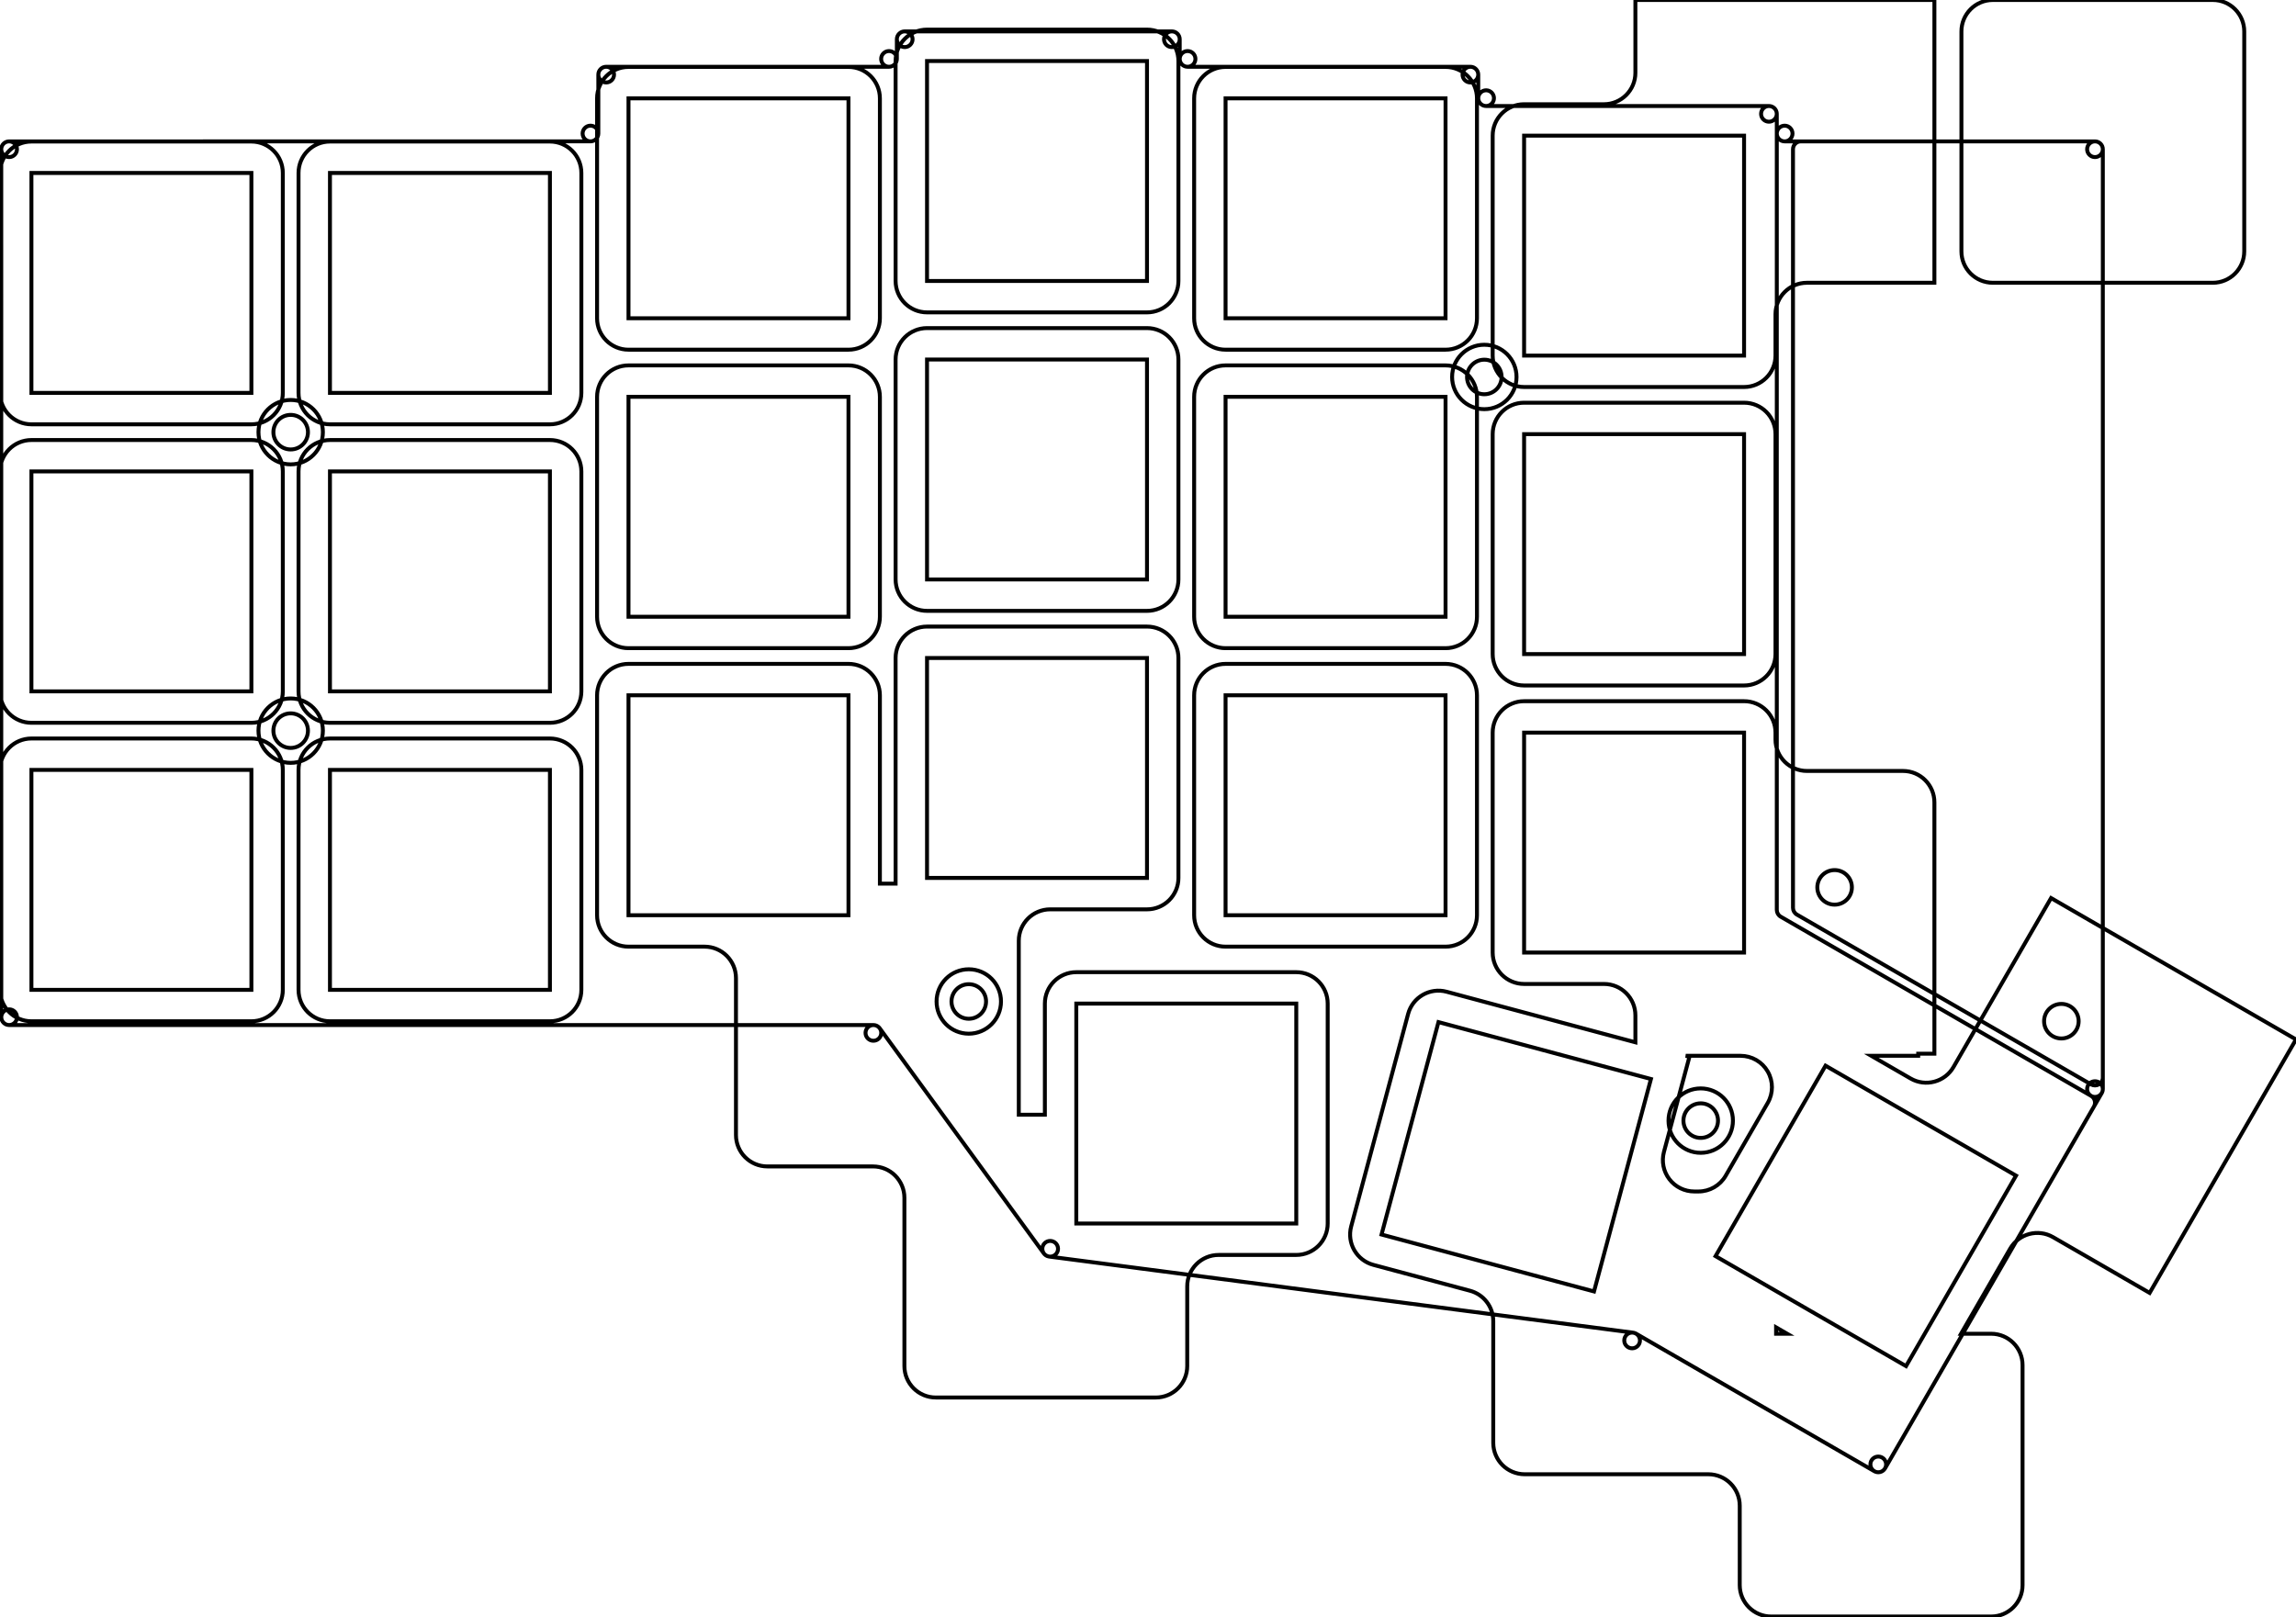
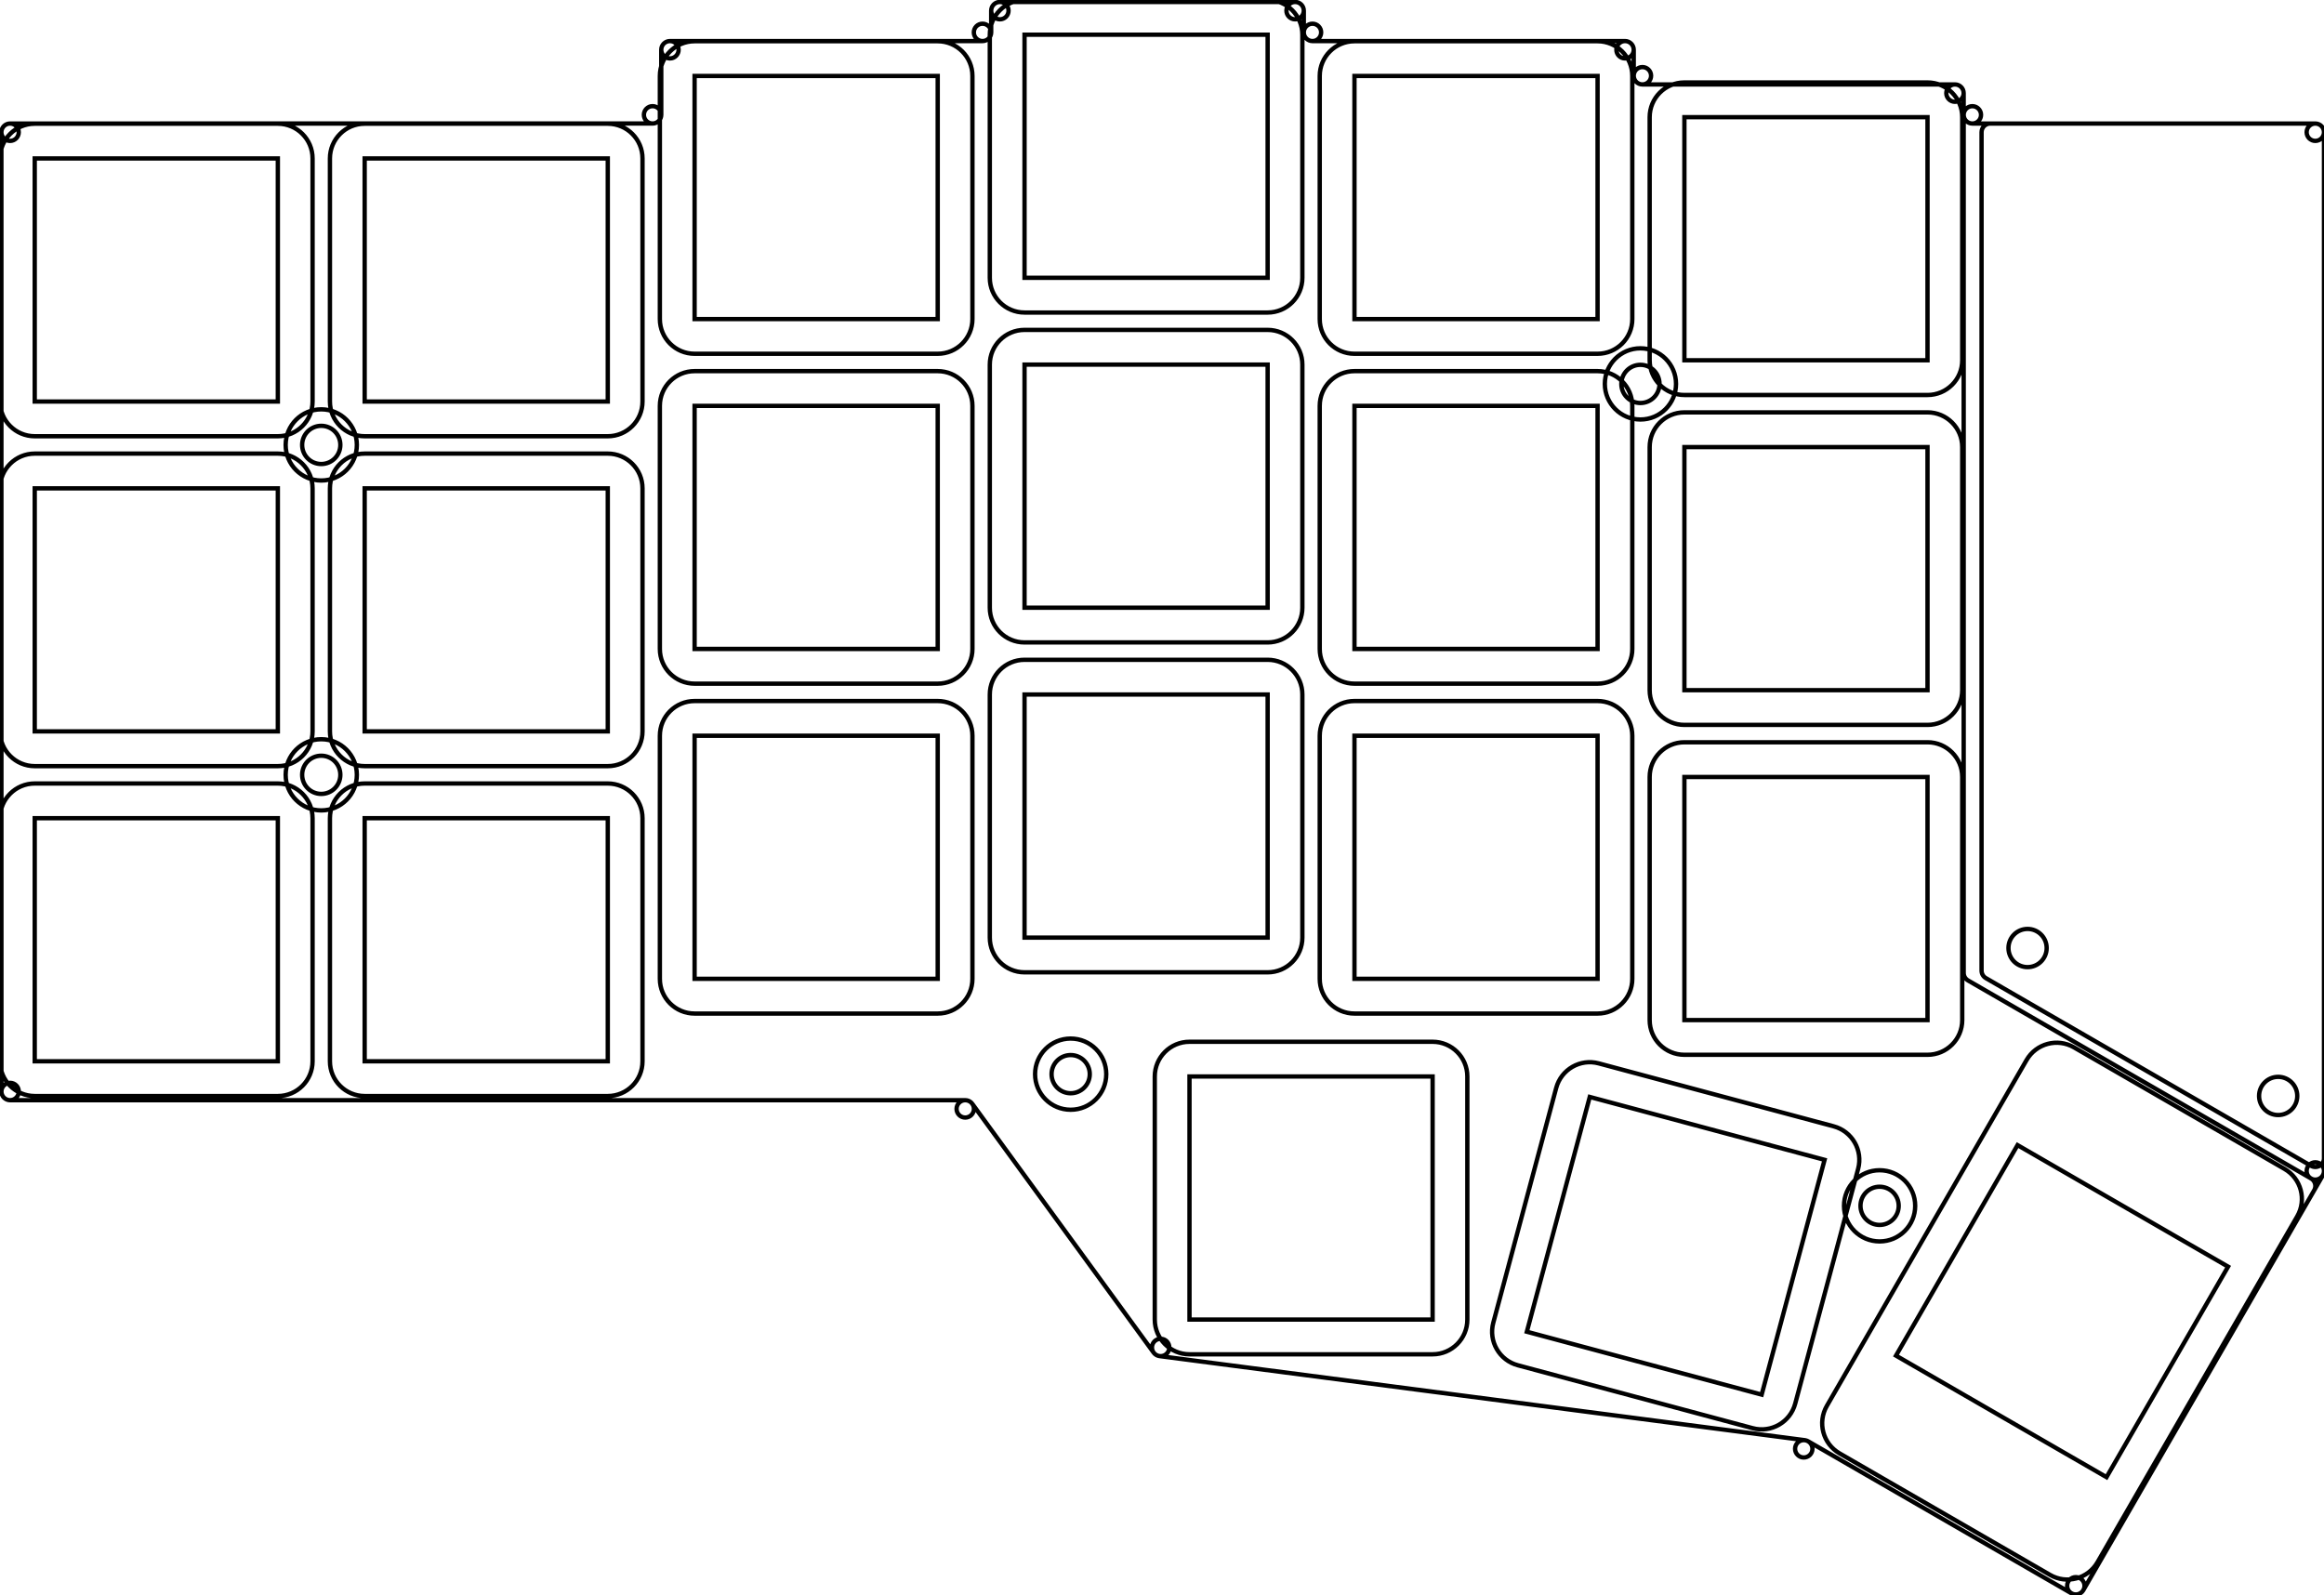
- <svg xmlns="http://www.w3.org/2000/svg" width="146.127mm" height="102.901mm" viewBox="0 0 146.127 102.901">
+ <svg xmlns="http://www.w3.org/2000/svg" width="133.833mm" height="91.833mm" viewBox="0 0 133.833 91.833">
  <g id="svgGroup" stroke-linecap="round" fill-rule="evenodd" font-size="9pt" stroke="#000" stroke-width="0.25mm" fill="none" style="stroke:#000;stroke-width:0.25mm;fill:none">
-     <path d="M 97 62.635 L 102.083 62.635 A 2 2 0 0 1 104.083 64.635 L 104.083 66.349 L 92.068 63.13 A 2 2 0 0 0 89.618 64.544 L 85.995 78.067 A 2 2 0 0 0 87.409 80.517 L 93.555 82.163 A 2 2 0 0 1 95.037 84.095 L 95.037 91.845 A 2 2 0 0 0 97.037 93.845 L 108.724 93.845 A 2 2 0 0 1 110.724 95.845 L 110.724 100.901 A 2 2 0 0 0 112.724 102.901 L 126.724 102.901 A 2 2 0 0 0 128.724 100.901 L 128.724 86.901 A 2 2 0 0 0 126.724 84.901 L 124.808 84.901 L 127.935 79.485 A 2 2 0 0 1 130.667 78.753 L 136.812 82.301 L 146.127 66.167 L 130.539 57.167 L 124.33 67.921 A 2 2 0 0 1 121.598 68.653 L 119.096 67.208 L 122.083 67.208 L 122.083 67.076 L 123.113 67.076 L 123.113 51.076 A 2 2 0 0 0 121.113 49.076 L 115 49.076 A 2 2 0 0 1 113 47.076 L 113 46.635 A 2 2 0 0 0 111 44.635 L 97 44.635 A 2 2 0 0 0 95 46.635 L 95 60.635 A 2 2 0 0 0 97 62.635 Z M 40 60.26 L 44.84 60.26 A 2 2 0 0 1 46.84 62.26 L 46.84 72.25 A 2 2 0 0 0 48.84 74.25 L 55.56 74.25 A 2 2 0 0 1 57.56 76.25 L 57.56 86.96 A 2 2 0 0 0 59.56 88.96 L 73.56 88.96 A 2 2 0 0 0 75.56 86.96 L 75.56 81.885 A 2 2 0 0 1 77.56 79.885 L 82.5 79.885 A 2 2 0 0 0 84.5 77.885 L 84.5 63.885 A 2 2 0 0 0 82.5 61.885 L 68.5 61.885 A 2 2 0 0 0 66.5 63.885 L 66.5 70.96 L 64.84 70.96 L 64.84 59.885 A 2 2 0 0 1 66.84 57.885 L 73 57.885 A 2 2 0 0 0 75 55.885 L 75 41.885 A 2 2 0 0 0 73 39.885 L 59 39.885 A 2 2 0 0 0 57 41.885 L 57 56.25 L 56 56.25 L 56 44.26 A 2 2 0 0 0 54 42.26 L 40 42.26 A 2 2 0 0 0 38 44.26 L 38 58.26 A 2 2 0 0 0 40 60.26 Z M 97 24.635 L 111 24.635 A 2 2 0 0 0 113 22.635 L 113 20 A 2 2 0 0 1 115 18 L 123.113 18 L 123.113 0 L 104.083 0 L 104.083 4.635 A 2 2 0 0 1 102.083 6.635 L 97 6.635 A 2 2 0 0 0 95 8.635 L 95 22.635 A 2 2 0 0 0 97 24.635 Z M 133.268 70.44 A 0.5 0.5 0 0 0 133.085 69.757 L 113.333 58.353 A 0.5 0.5 0 0 1 113.083 57.92 L 113.083 9 L 113.082 7.248 M 114.613 9 A 0.5 0.5 0 0 0 114.113 9.5 L 114.113 57.787 A 0.5 0.5 0 0 0 114.363 58.22 L 133.083 69.028 A 0.5 0.5 0 0 0 133.833 68.595 M 2 65.01 L 16 65.01 A 2 2 0 0 0 18 63.01 L 18 49.01 A 2 2 0 0 0 16 47.01 L 2 47.01 A 2 2 0 0 0 0 49.01 L 0 63.01 A 2 2 0 0 0 2 65.01 Z M 2 46.01 L 16 46.01 A 2 2 0 0 0 18 44.01 L 18 30.01 A 2 2 0 0 0 16 28.01 L 2 28.01 A 2 2 0 0 0 0 30.01 L 0 44.01 A 2 2 0 0 0 2 46.01 Z M 2 27.01 L 16 27.01 A 2 2 0 0 0 18 25.01 L 18 11.01 A 2 2 0 0 0 16 9.01 L 2 9.01 A 2 2 0 0 0 0 11.01 L 0 25.01 A 2 2 0 0 0 2 27.01 Z M 21 65.01 L 35 65.01 A 2 2 0 0 0 37 63.01 L 37 49.01 A 2 2 0 0 0 35 47.01 L 21 47.01 A 2 2 0 0 0 19 49.01 L 19 63.01 A 2 2 0 0 0 21 65.01 Z M 21 46.01 L 35 46.01 A 2 2 0 0 0 37 44.01 L 37 30.01 A 2 2 0 0 0 35 28.01 L 21 28.01 A 2 2 0 0 0 19 30.01 L 19 44.01 A 2 2 0 0 0 21 46.01 Z M 21 27.01 L 35 27.01 A 2 2 0 0 0 37 25.01 L 37 11.01 A 2 2 0 0 0 35 9.01 L 21 9.01 A 2 2 0 0 0 19 11.01 L 19 25.01 A 2 2 0 0 0 21 27.01 Z M 40 41.26 L 54 41.26 A 2 2 0 0 0 56 39.26 L 56 25.26 A 2 2 0 0 0 54 23.26 L 40 23.26 A 2 2 0 0 0 38 25.26 L 38 39.26 A 2 2 0 0 0 40 41.26 Z M 40 22.26 L 54 22.26 A 2 2 0 0 0 56 20.26 L 56 6.26 A 2 2 0 0 0 54 4.26 L 40 4.26 A 2 2 0 0 0 38 6.26 L 38 20.26 A 2 2 0 0 0 40 22.26 Z M 59 38.885 L 73 38.885 A 2 2 0 0 0 75 36.885 L 75 22.885 A 2 2 0 0 0 73 20.885 L 59 20.885 A 2 2 0 0 0 57 22.885 L 57 36.885 A 2 2 0 0 0 59 38.885 Z M 59 19.885 L 73 19.885 A 2 2 0 0 0 75 17.885 L 75 3.885 A 2 2 0 0 0 73 1.885 L 59 1.885 A 2 2 0 0 0 57 3.885 L 57 17.885 A 2 2 0 0 0 59 19.885 Z M 78 60.26 L 92 60.26 A 2 2 0 0 0 94 58.26 L 94 44.26 A 2 2 0 0 0 92 42.26 L 78 42.26 A 2 2 0 0 0 76 44.26 L 76 58.26 A 2 2 0 0 0 78 60.26 Z M 78 41.26 L 92 41.26 A 2 2 0 0 0 94 39.26 L 94 25.26 A 2 2 0 0 0 92 23.26 L 78 23.26 A 2 2 0 0 0 76 25.26 L 76 39.26 A 2 2 0 0 0 78 41.26 Z M 78 22.26 L 92 22.26 A 2 2 0 0 0 94 20.26 L 94 6.26 A 2 2 0 0 0 92 4.26 L 78 4.26 A 2 2 0 0 0 76 6.26 L 76 20.26 A 2 2 0 0 0 78 22.26 Z M 97 43.635 L 111 43.635 A 2 2 0 0 0 113 41.635 L 113 27.635 A 2 2 0 0 0 111 25.635 L 97 25.635 A 2 2 0 0 0 95 27.635 L 95 41.635 A 2 2 0 0 0 97 43.635 Z M 126.833 18 L 140.833 18 A 2 2 0 0 0 142.833 16 L 142.833 2 A 2 2 0 0 0 140.833 0 L 126.833 0 A 2 2 0 0 0 124.833 2 L 124.833 16 A 2 2 0 0 0 126.833 18 Z M 87.927 78.585 L 101.45 82.208 L 105.073 68.685 L 91.55 65.062 L 87.927 78.585 Z M 2 63.01 L 16 63.01 L 16 49.01 L 2 49.01 L 2 63.01 Z M 2 44.01 L 16 44.01 L 16 30.01 L 2 30.01 L 2 44.01 Z M 2 25.01 L 16 25.01 L 16 11.01 L 2 11.01 L 2 25.01 Z M 21 63.01 L 35 63.01 L 35 49.01 L 21 49.01 L 21 63.01 Z M 21 44.01 L 35 44.01 L 35 30.01 L 21 30.01 L 21 44.01 Z M 21 25.01 L 35 25.01 L 35 11.01 L 21 11.01 L 21 25.01 Z M 40 58.26 L 54 58.26 L 54 44.26 L 40 44.26 L 40 58.26 Z M 40 39.26 L 54 39.26 L 54 25.26 L 40 25.26 L 40 39.26 Z M 40 20.26 L 54 20.26 L 54 6.26 L 40 6.26 L 40 20.26 Z M 59 55.885 L 73 55.885 L 73 41.885 L 59 41.885 L 59 55.885 Z M 59 36.885 L 73 36.885 L 73 22.885 L 59 22.885 L 59 36.885 Z M 59 17.885 L 73 17.885 L 73 3.885 L 59 3.885 L 59 17.885 Z M 78 58.26 L 92 58.26 L 92 44.26 L 78 44.26 L 78 58.26 Z M 78 39.26 L 92 39.26 L 92 25.26 L 78 25.26 L 78 39.26 Z M 78 20.26 L 92 20.26 L 92 6.26 L 78 6.26 L 78 20.26 Z M 97 60.635 L 111 60.635 L 111 46.635 L 97 46.635 L 97 60.635 Z M 97 41.635 L 111 41.635 L 111 27.635 L 97 27.635 L 97 41.635 Z M 97 22.635 L 111 22.635 L 111 8.635 L 97 8.635 L 97 22.635 Z M 68.5 77.885 L 82.5 77.885 L 82.5 63.885 L 68.5 63.885 L 68.5 77.885 Z M 121.309 86.961 L 128.309 74.837 L 116.185 67.837 L 109.185 79.961 L 121.309 86.961 Z M 133.766 69.577 L 133.518 70.007 L 119.974 93.468 M 105.9 73.327 L 107.523 67.271 L 107.289 67.208 L 110.774 67.208 A 2 2 0 0 1 112.506 70.208 L 109.829 74.845 A 2 2 0 0 1 108.097 75.845 L 107.832 75.845 A 2 2 0 0 1 105.9 73.327 Z M 18.5 27.51 m -2.05 0 a 2.05 2.05 0 0 1 4.1 0 a 2.05 2.05 0 0 1 -4.1 0 z M 18.5 46.51 m -2.05 0 a 2.05 2.05 0 0 1 4.1 0 a 2.05 2.05 0 0 1 -4.1 0 z M 94.468 23.996 m -2.05 0 a 2.05 2.05 0 0 1 4.1 0 a 2.05 2.05 0 0 1 -4.1 0 z M 61.657 63.75 m -2.05 0 a 2.05 2.05 0 0 1 4.1 0 a 2.05 2.05 0 0 1 -4.1 0 z M 108.241 71.334 m -2.05 0 a 2.05 2.05 0 0 1 4.1 0 a 2.05 2.05 0 0 1 -4.1 0 z M 18.5 27.51 m -1.1 0 a 1.1 1.1 0 0 1 2.2 0 a 1.1 1.1 0 0 1 -2.2 0 z M 18.5 46.51 m -1.1 0 a 1.1 1.1 0 0 1 2.2 0 a 1.1 1.1 0 0 1 -2.2 0 z M 94.468 23.996 m -1.1 0 a 1.1 1.1 0 0 1 2.2 0 a 1.1 1.1 0 0 1 -2.2 0 z M 61.657 63.75 m -1.1 0 a 1.1 1.1 0 0 1 2.2 0 a 1.1 1.1 0 0 1 -2.2 0 z M 108.241 71.334 m -1.1 0 a 1.1 1.1 0 0 1 2.2 0 a 1.1 1.1 0 0 1 -2.2 0 z M 116.762 56.486 m -1.1 0 a 1.1 1.1 0 0 1 2.2 0 a 1.1 1.1 0 0 1 -2.2 0 z M 131.194 65.005 m -1.1 0 a 1.1 1.1 0 0 1 2.2 0 a 1.1 1.1 0 0 1 -2.2 0 z M 113.583 8.5 m -0.5 0 a 0.5 0.5 0 0 0 1 0 a 0.5 0.5 0 0 0 -1 0 z M 66.838 79.492 m -0.5 0 a 0.5 0.5 0 0 0 1 0 a 0.5 0.5 0 0 0 -1 0 z M 0.58 9.5 m -0.5 0 a 0.5 0.5 0 0 0 1 0 a 0.5 0.5 0 0 0 -1 0 z M 38.58 4.75 m -0.5 0 a 0.5 0.5 0 0 0 1 0 a 0.5 0.5 0 0 0 -1 0 z M 56.58 3.75 m -0.5 0 a 0.5 0.5 0 0 0 1 0 a 0.5 0.5 0 0 0 -1 0 z M 57.58 2.498 m -0.5 0 a 0.5 0.5 0 0 0 1 0 a 0.5 0.5 0 0 0 -1 0 z M 74.582 2.498 m -0.5 0 a 0.5 0.5 0 0 0 1 0 a 0.5 0.5 0 0 0 -1 0 z M 75.582 3.75 m -0.5 0 a 0.5 0.5 0 0 0 1 0 a 0.5 0.5 0 0 0 -1 0 z M 93.582 4.75 m -0.5 0 a 0.5 0.5 0 0 0 1 0 a 0.5 0.5 0 0 0 -1 0 z M 94.582 6.248 m -0.5 0 a 0.5 0.5 0 0 0 1 0 a 0.5 0.5 0 0 0 -1 0 z M 112.582 7.248 m -0.5 0 a 0.5 0.5 0 0 0 1 0 a 0.5 0.5 0 0 0 -1 0 z M 133.333 9.5 m -0.5 0 a 0.5 0.5 0 0 0 1 0 a 0.5 0.5 0 0 0 -1 0 z M 119.541 93.218 m -0.5 0 a 0.5 0.5 0 0 0 1 0 a 0.5 0.5 0 0 0 -1 0 z M 103.874 85.328 m -0.5 0 a 0.5 0.5 0 0 0 1 0 a 0.5 0.5 0 0 0 -1 0 z M 55.586 65.75 m -0.5 0 a 0.5 0.5 0 0 0 1 0 a 0.5 0.5 0 0 0 -1 0 z M 0.582 64.75 m -0.5 0 a 0.5 0.5 0 0 0 1 0 a 0.5 0.5 0 0 0 -1 0 z M 37.58 8.499 m -0.5 0 a 0.5 0.5 0 0 0 1 0 a 0.5 0.5 0 0 0 -1 0 z M 133.333 69.327 m -0.5 0 a 0.5 0.5 0 0 0 1 0 a 0.5 0.5 0 0 0 -1 0 z M 113.037 84.495 L 113.741 84.901 L 113.037 84.901 L 113.037 84.495 Z M 0.08 9.5 0.082 64.75 M 0.58 9 37.58 8.999 M 38.08 8.499 38.08 4.75 M 38.58 4.25 56.58 4.25 M 57.08 3.75 57.08 2.498 M 57.58 1.998 74.582 1.998 M 75.082 3.75 75.082 2.498 M 75.582 4.25 93.582 4.25 M 94.082 6.248 94.082 4.75 M 94.582 6.748 112.582 6.748 M 104.124 84.895 119.291 93.651 M 66.773 79.988 103.938 84.832 M 55.99 65.456 66.434 79.786 M 0.582 65.25 55.586 65.25 M 113.583 9 133.333 9 M 133.833 69.327 133.833 9.5" vector-effect="non-scaling-stroke" />
+     <path d="M 120.791 89.973 L 132.291 70.055 A 2 2 0 0 0 131.559 67.323 L 119.435 60.323 A 2 2 0 0 0 116.703 61.055 L 105.203 80.973 A 2 2 0 0 0 105.935 83.706 L 118.059 90.706 A 2 2 0 0 0 120.791 89.973 Z M 133.268 68.555 A 0.5 0.5 0 0 0 133.085 67.872 L 113.333 56.468 A 0.5 0.5 0 0 1 113.083 56.035 L 113.083 7.115 L 113.082 5.363 M 114.613 7.115 A 0.5 0.5 0 0 0 114.113 7.615 L 114.113 55.902 A 0.5 0.5 0 0 0 114.363 56.335 L 133.083 67.143 A 0.5 0.5 0 0 0 133.833 66.71 M 2 63.125 L 16 63.125 A 2 2 0 0 0 18 61.125 L 18 47.125 A 2 2 0 0 0 16 45.125 L 2 45.125 A 2 2 0 0 0 0 47.125 L 0 61.125 A 2 2 0 0 0 2 63.125 Z M 2 44.125 L 16 44.125 A 2 2 0 0 0 18 42.125 L 18 28.125 A 2 2 0 0 0 16 26.125 L 2 26.125 A 2 2 0 0 0 0 28.125 L 0 42.125 A 2 2 0 0 0 2 44.125 Z M 2 25.125 L 16 25.125 A 2 2 0 0 0 18 23.125 L 18 9.125 A 2 2 0 0 0 16 7.125 L 2 7.125 A 2 2 0 0 0 0 9.125 L 0 23.125 A 2 2 0 0 0 2 25.125 Z M 21 63.125 L 35 63.125 A 2 2 0 0 0 37 61.125 L 37 47.125 A 2 2 0 0 0 35 45.125 L 21 45.125 A 2 2 0 0 0 19 47.125 L 19 61.125 A 2 2 0 0 0 21 63.125 Z M 21 44.125 L 35 44.125 A 2 2 0 0 0 37 42.125 L 37 28.125 A 2 2 0 0 0 35 26.125 L 21 26.125 A 2 2 0 0 0 19 28.125 L 19 42.125 A 2 2 0 0 0 21 44.125 Z M 21 25.125 L 35 25.125 A 2 2 0 0 0 37 23.125 L 37 9.125 A 2 2 0 0 0 35 7.125 L 21 7.125 A 2 2 0 0 0 19 9.125 L 19 23.125 A 2 2 0 0 0 21 25.125 Z M 40 58.375 L 54 58.375 A 2 2 0 0 0 56 56.375 L 56 42.375 A 2 2 0 0 0 54 40.375 L 40 40.375 A 2 2 0 0 0 38 42.375 L 38 56.375 A 2 2 0 0 0 40 58.375 Z M 40 39.375 L 54 39.375 A 2 2 0 0 0 56 37.375 L 56 23.375 A 2 2 0 0 0 54 21.375 L 40 21.375 A 2 2 0 0 0 38 23.375 L 38 37.375 A 2 2 0 0 0 40 39.375 Z M 40 20.375 L 54 20.375 A 2 2 0 0 0 56 18.375 L 56 4.375 A 2 2 0 0 0 54 2.375 L 40 2.375 A 2 2 0 0 0 38 4.375 L 38 18.375 A 2 2 0 0 0 40 20.375 Z M 59 56 L 73 56 A 2 2 0 0 0 75 54 L 75 40 A 2 2 0 0 0 73 38 L 59 38 A 2 2 0 0 0 57 40 L 57 54 A 2 2 0 0 0 59 56 Z M 59 37 L 73 37 A 2 2 0 0 0 75 35 L 75 21 A 2 2 0 0 0 73 19 L 59 19 A 2 2 0 0 0 57 21 L 57 35 A 2 2 0 0 0 59 37 Z M 59 18 L 73 18 A 2 2 0 0 0 75 16 L 75 2 A 2 2 0 0 0 73 0 L 59 0 A 2 2 0 0 0 57 2 L 57 16 A 2 2 0 0 0 59 18 Z M 78 58.375 L 92 58.375 A 2 2 0 0 0 94 56.375 L 94 42.375 A 2 2 0 0 0 92 40.375 L 78 40.375 A 2 2 0 0 0 76 42.375 L 76 56.375 A 2 2 0 0 0 78 58.375 Z M 78 39.375 L 92 39.375 A 2 2 0 0 0 94 37.375 L 94 23.375 A 2 2 0 0 0 92 21.375 L 78 21.375 A 2 2 0 0 0 76 23.375 L 76 37.375 A 2 2 0 0 0 78 39.375 Z M 78 20.375 L 92 20.375 A 2 2 0 0 0 94 18.375 L 94 4.375 A 2 2 0 0 0 92 2.375 L 78 2.375 A 2 2 0 0 0 76 4.375 L 76 18.375 A 2 2 0 0 0 78 20.375 Z M 97 60.75 L 111 60.75 A 2 2 0 0 0 113 58.75 L 113 44.75 A 2 2 0 0 0 111 42.75 L 97 42.75 A 2 2 0 0 0 95 44.75 L 95 58.75 A 2 2 0 0 0 97 60.75 Z M 97 41.75 L 111 41.75 A 2 2 0 0 0 113 39.75 L 113 25.75 A 2 2 0 0 0 111 23.75 L 97 23.75 A 2 2 0 0 0 95 25.75 L 95 39.75 A 2 2 0 0 0 97 41.75 Z M 97 22.75 L 111 22.75 A 2 2 0 0 0 113 20.75 L 113 6.75 A 2 2 0 0 0 111 4.75 L 97 4.75 A 2 2 0 0 0 95 6.75 L 95 20.75 A 2 2 0 0 0 97 22.75 Z M 68.5 78 L 82.5 78 A 2 2 0 0 0 84.5 76 L 84.5 62 A 2 2 0 0 0 82.5 60 L 68.5 60 A 2 2 0 0 0 66.5 62 L 66.5 76 A 2 2 0 0 0 68.5 78 Z M 87.409 78.632 L 100.932 82.255 A 2 2 0 0 0 103.382 80.841 L 107.005 67.318 A 2 2 0 0 0 105.591 64.868 L 92.068 61.245 A 2 2 0 0 0 89.618 62.659 L 85.995 76.182 A 2 2 0 0 0 87.409 78.632 Z M 87.927 76.7 L 101.45 80.323 L 105.073 66.8 L 91.55 63.177 L 87.927 76.7 Z M 2 61.125 L 16 61.125 L 16 47.125 L 2 47.125 L 2 61.125 Z M 2 42.125 L 16 42.125 L 16 28.125 L 2 28.125 L 2 42.125 Z M 2 23.125 L 16 23.125 L 16 9.125 L 2 9.125 L 2 23.125 Z M 21 61.125 L 35 61.125 L 35 47.125 L 21 47.125 L 21 61.125 Z M 21 42.125 L 35 42.125 L 35 28.125 L 21 28.125 L 21 42.125 Z M 21 23.125 L 35 23.125 L 35 9.125 L 21 9.125 L 21 23.125 Z M 40 56.375 L 54 56.375 L 54 42.375 L 40 42.375 L 40 56.375 Z M 40 37.375 L 54 37.375 L 54 23.375 L 40 23.375 L 40 37.375 Z M 40 18.375 L 54 18.375 L 54 4.375 L 40 4.375 L 40 18.375 Z M 59 54 L 73 54 L 73 40 L 59 40 L 59 54 Z M 59 35 L 73 35 L 73 21 L 59 21 L 59 35 Z M 59 16 L 73 16 L 73 2 L 59 2 L 59 16 Z M 78 56.375 L 92 56.375 L 92 42.375 L 78 42.375 L 78 56.375 Z M 78 37.375 L 92 37.375 L 92 23.375 L 78 23.375 L 78 37.375 Z M 78 18.375 L 92 18.375 L 92 4.375 L 78 4.375 L 78 18.375 Z M 97 58.75 L 111 58.75 L 111 44.75 L 97 44.75 L 97 58.75 Z M 97 39.75 L 111 39.75 L 111 25.75 L 97 25.75 L 97 39.75 Z M 97 20.75 L 111 20.75 L 111 6.75 L 97 6.75 L 97 20.75 Z M 68.5 76 L 82.5 76 L 82.5 62 L 68.5 62 L 68.5 76 Z M 121.309 85.076 L 128.309 72.952 L 116.185 65.952 L 109.185 78.076 L 121.309 85.076 Z M 133.766 67.692 L 133.518 68.122 L 119.974 91.583 M 18.5 25.625 m -2.05 0 a 2.05 2.05 0 0 1 4.1 0 a 2.05 2.05 0 0 1 -4.1 0 z M 18.5 44.625 m -2.05 0 a 2.05 2.05 0 0 1 4.1 0 a 2.05 2.05 0 0 1 -4.1 0 z M 94.468 22.111 m -2.05 0 a 2.05 2.05 0 0 1 4.1 0 a 2.05 2.05 0 0 1 -4.1 0 z M 61.657 61.865 m -2.05 0 a 2.05 2.05 0 0 1 4.1 0 a 2.05 2.05 0 0 1 -4.1 0 z M 108.241 69.449 m -2.05 0 a 2.05 2.05 0 0 1 4.1 0 a 2.05 2.05 0 0 1 -4.1 0 z M 18.5 25.625 m -1.1 0 a 1.1 1.1 0 0 1 2.2 0 a 1.1 1.1 0 0 1 -2.2 0 z M 18.5 44.625 m -1.1 0 a 1.1 1.1 0 0 1 2.2 0 a 1.1 1.1 0 0 1 -2.2 0 z M 94.468 22.111 m -1.1 0 a 1.1 1.1 0 0 1 2.2 0 a 1.1 1.1 0 0 1 -2.2 0 z M 61.657 61.865 m -1.1 0 a 1.1 1.1 0 0 1 2.2 0 a 1.1 1.1 0 0 1 -2.2 0 z M 108.241 69.449 m -1.1 0 a 1.1 1.1 0 0 1 2.2 0 a 1.1 1.1 0 0 1 -2.2 0 z M 116.762 54.601 m -1.1 0 a 1.1 1.1 0 0 1 2.2 0 a 1.1 1.1 0 0 1 -2.2 0 z M 131.194 63.12 m -1.1 0 a 1.1 1.1 0 0 1 2.2 0 a 1.1 1.1 0 0 1 -2.2 0 z M 113.583 6.615 m -0.5 0 a 0.5 0.5 0 0 0 1 0 a 0.5 0.5 0 0 0 -1 0 z M 66.838 77.607 m -0.5 0 a 0.5 0.5 0 0 0 1 0 a 0.5 0.5 0 0 0 -1 0 z M 0.58 7.615 m -0.5 0 a 0.5 0.5 0 0 0 1 0 a 0.5 0.5 0 0 0 -1 0 z M 38.58 2.865 m -0.5 0 a 0.5 0.5 0 0 0 1 0 a 0.5 0.5 0 0 0 -1 0 z M 56.58 1.865 m -0.5 0 a 0.5 0.5 0 0 0 1 0 a 0.5 0.5 0 0 0 -1 0 z M 57.58 0.613 m -0.5 0 a 0.5 0.5 0 0 0 1 0 a 0.5 0.5 0 0 0 -1 0 z M 74.582 0.613 m -0.5 0 a 0.5 0.5 0 0 0 1 0 a 0.5 0.5 0 0 0 -1 0 z M 75.582 1.865 m -0.5 0 a 0.5 0.5 0 0 0 1 0 a 0.5 0.5 0 0 0 -1 0 z M 93.582 2.865 m -0.5 0 a 0.5 0.5 0 0 0 1 0 a 0.5 0.5 0 0 0 -1 0 z M 94.582 4.363 m -0.5 0 a 0.5 0.5 0 0 0 1 0 a 0.5 0.5 0 0 0 -1 0 z M 112.582 5.363 m -0.5 0 a 0.5 0.5 0 0 0 1 0 a 0.5 0.5 0 0 0 -1 0 z M 133.333 7.615 m -0.5 0 a 0.5 0.5 0 0 0 1 0 a 0.5 0.5 0 0 0 -1 0 z M 119.541 91.333 m -0.5 0 a 0.5 0.5 0 0 0 1 0 a 0.5 0.5 0 0 0 -1 0 z M 103.874 83.443 m -0.5 0 a 0.5 0.5 0 0 0 1 0 a 0.5 0.5 0 0 0 -1 0 z M 55.586 63.865 m -0.5 0 a 0.5 0.5 0 0 0 1 0 a 0.5 0.5 0 0 0 -1 0 z M 0.582 62.865 m -0.5 0 a 0.5 0.5 0 0 0 1 0 a 0.5 0.5 0 0 0 -1 0 z M 37.58 6.614 m -0.5 0 a 0.5 0.5 0 0 0 1 0 a 0.5 0.5 0 0 0 -1 0 z M 133.333 67.442 m -0.5 0 a 0.5 0.5 0 0 0 1 0 a 0.5 0.5 0 0 0 -1 0 z M 0.08 7.615 0.082 62.865 M 0.58 7.115 37.58 7.114 M 38.08 6.614 38.08 2.865 M 38.58 2.365 56.58 2.365 M 57.08 1.865 57.08 0.613 M 57.58 0.113 74.582 0.113 M 75.082 1.865 75.082 0.613 M 75.582 2.365 93.582 2.365 M 94.082 4.363 94.082 2.865 M 94.582 4.863 112.582 4.863 M 104.124 83.01 119.291 91.766 M 66.773 78.103 103.938 82.947 M 55.99 63.571 66.434 77.901 M 0.582 63.365 55.586 63.365 M 113.583 7.115 133.333 7.115 M 133.833 67.442 133.833 7.615" vector-effect="non-scaling-stroke" />
  </g>
</svg>
